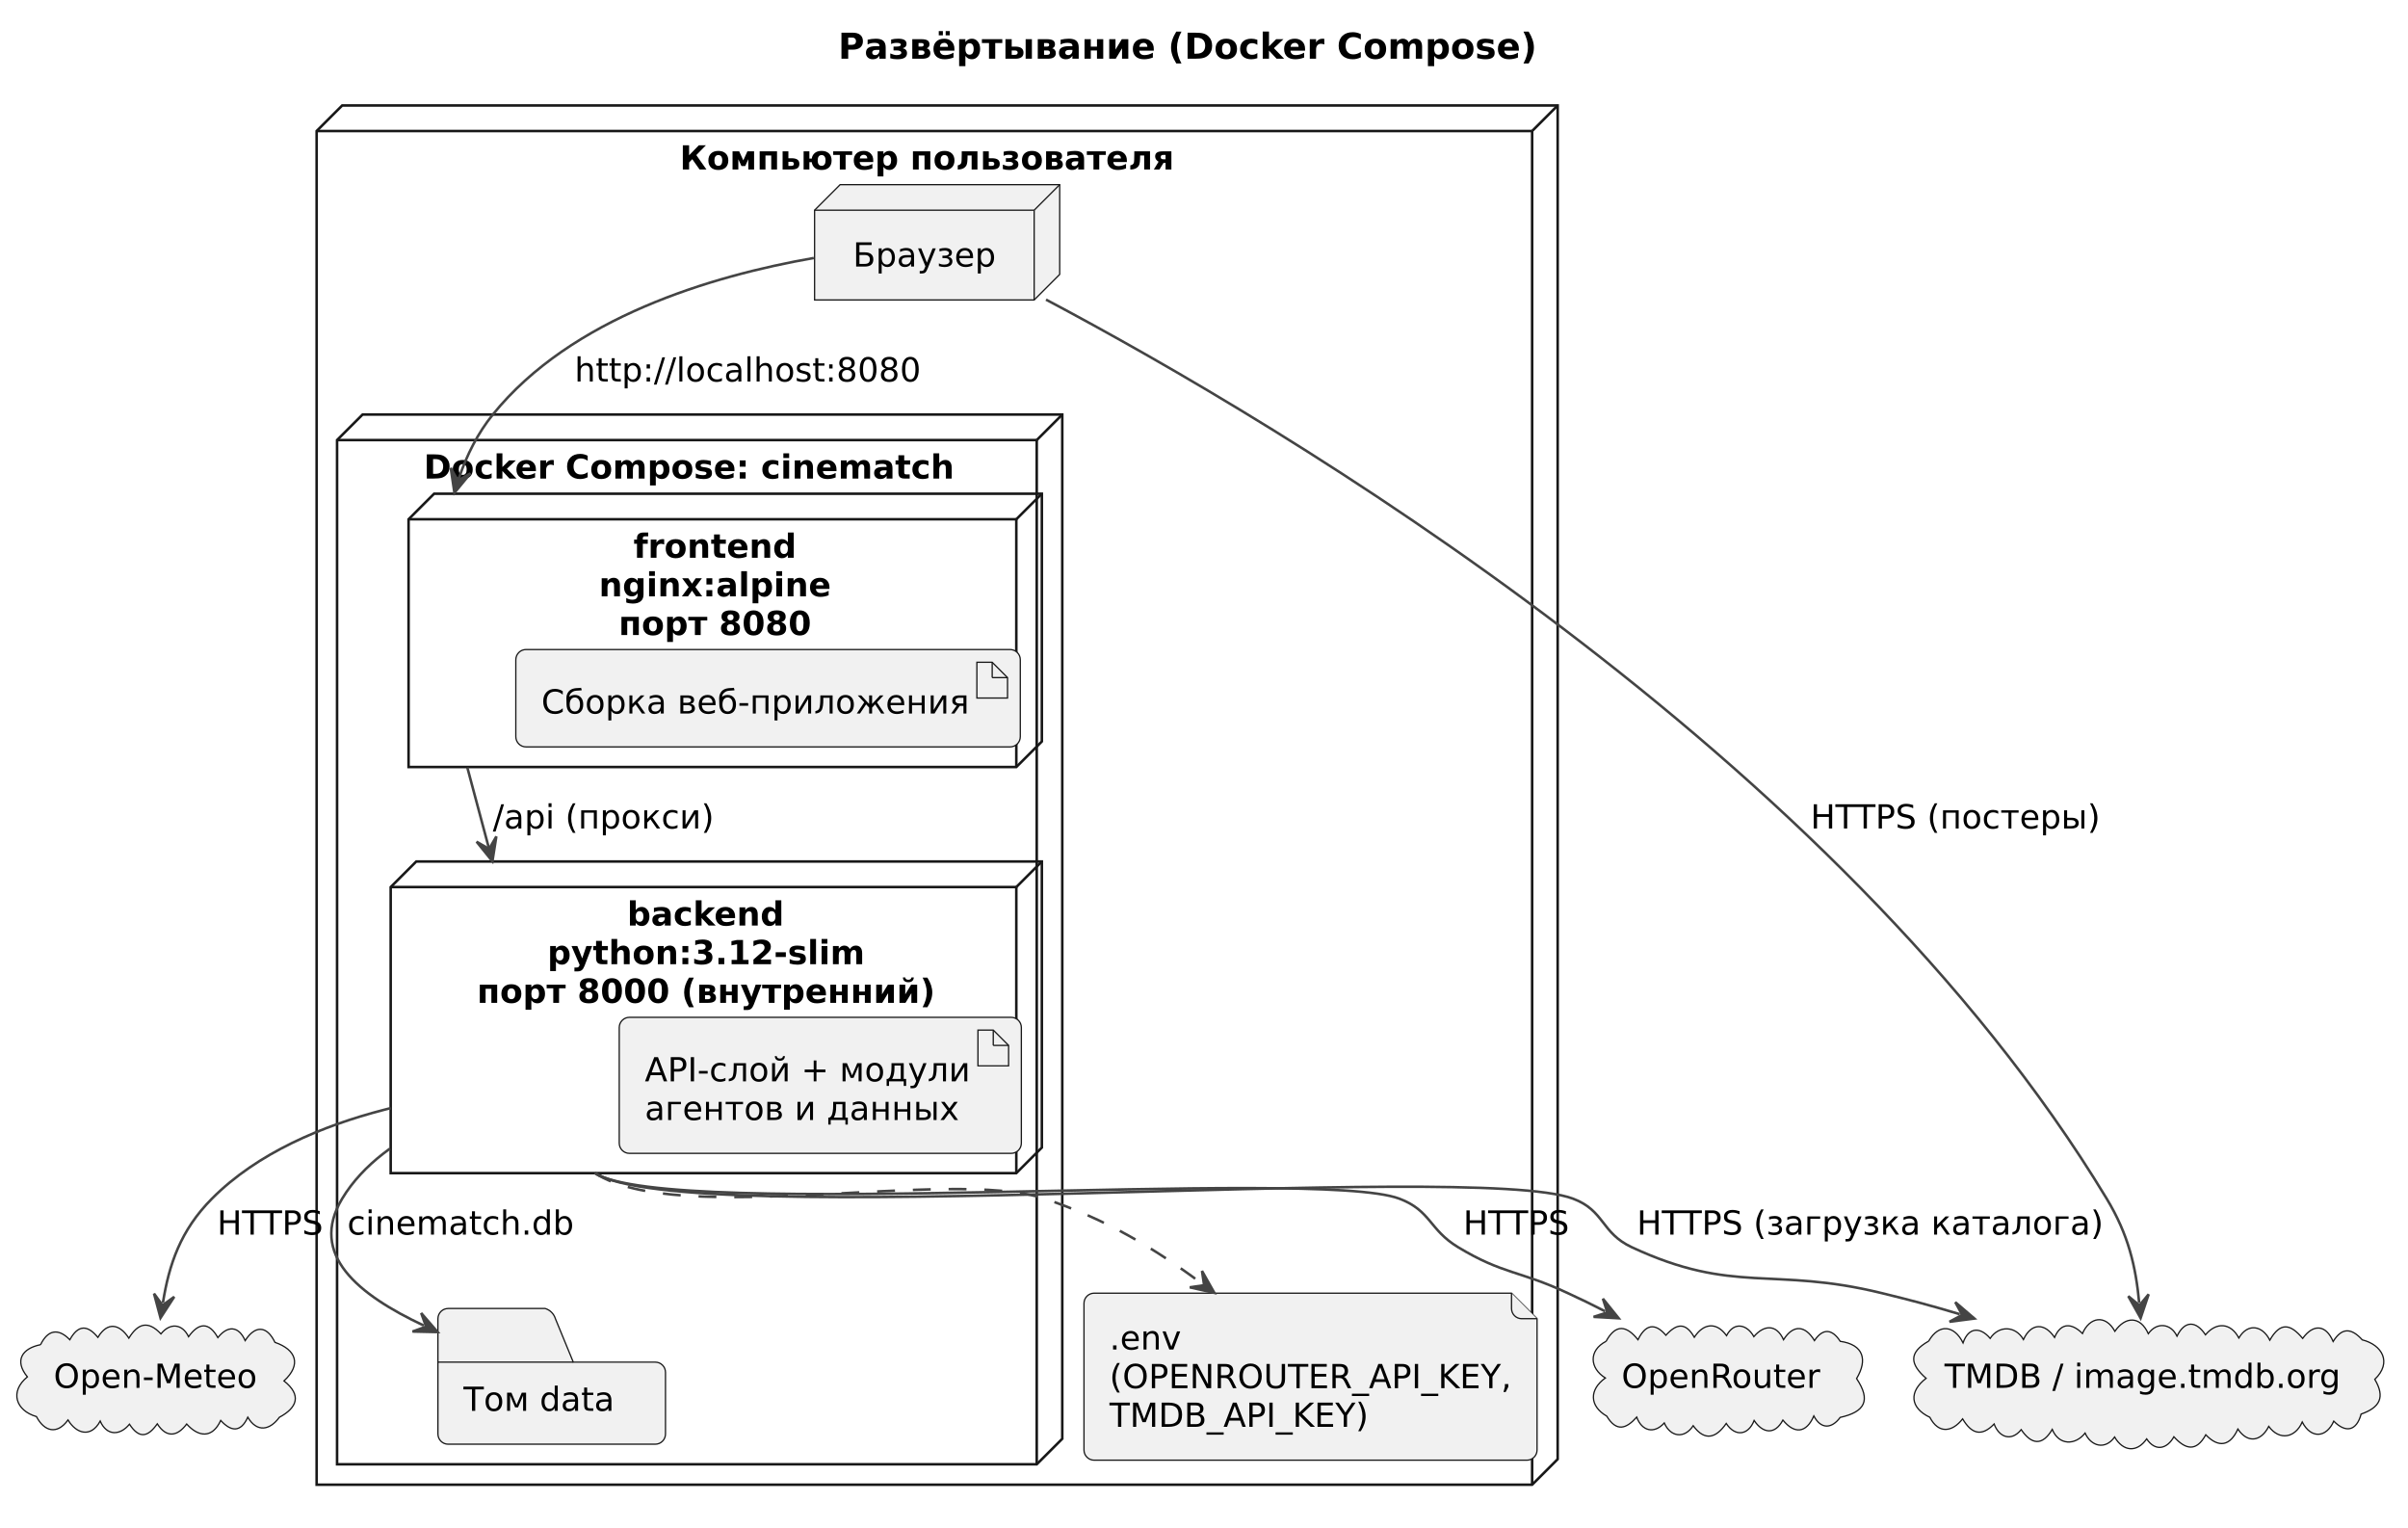
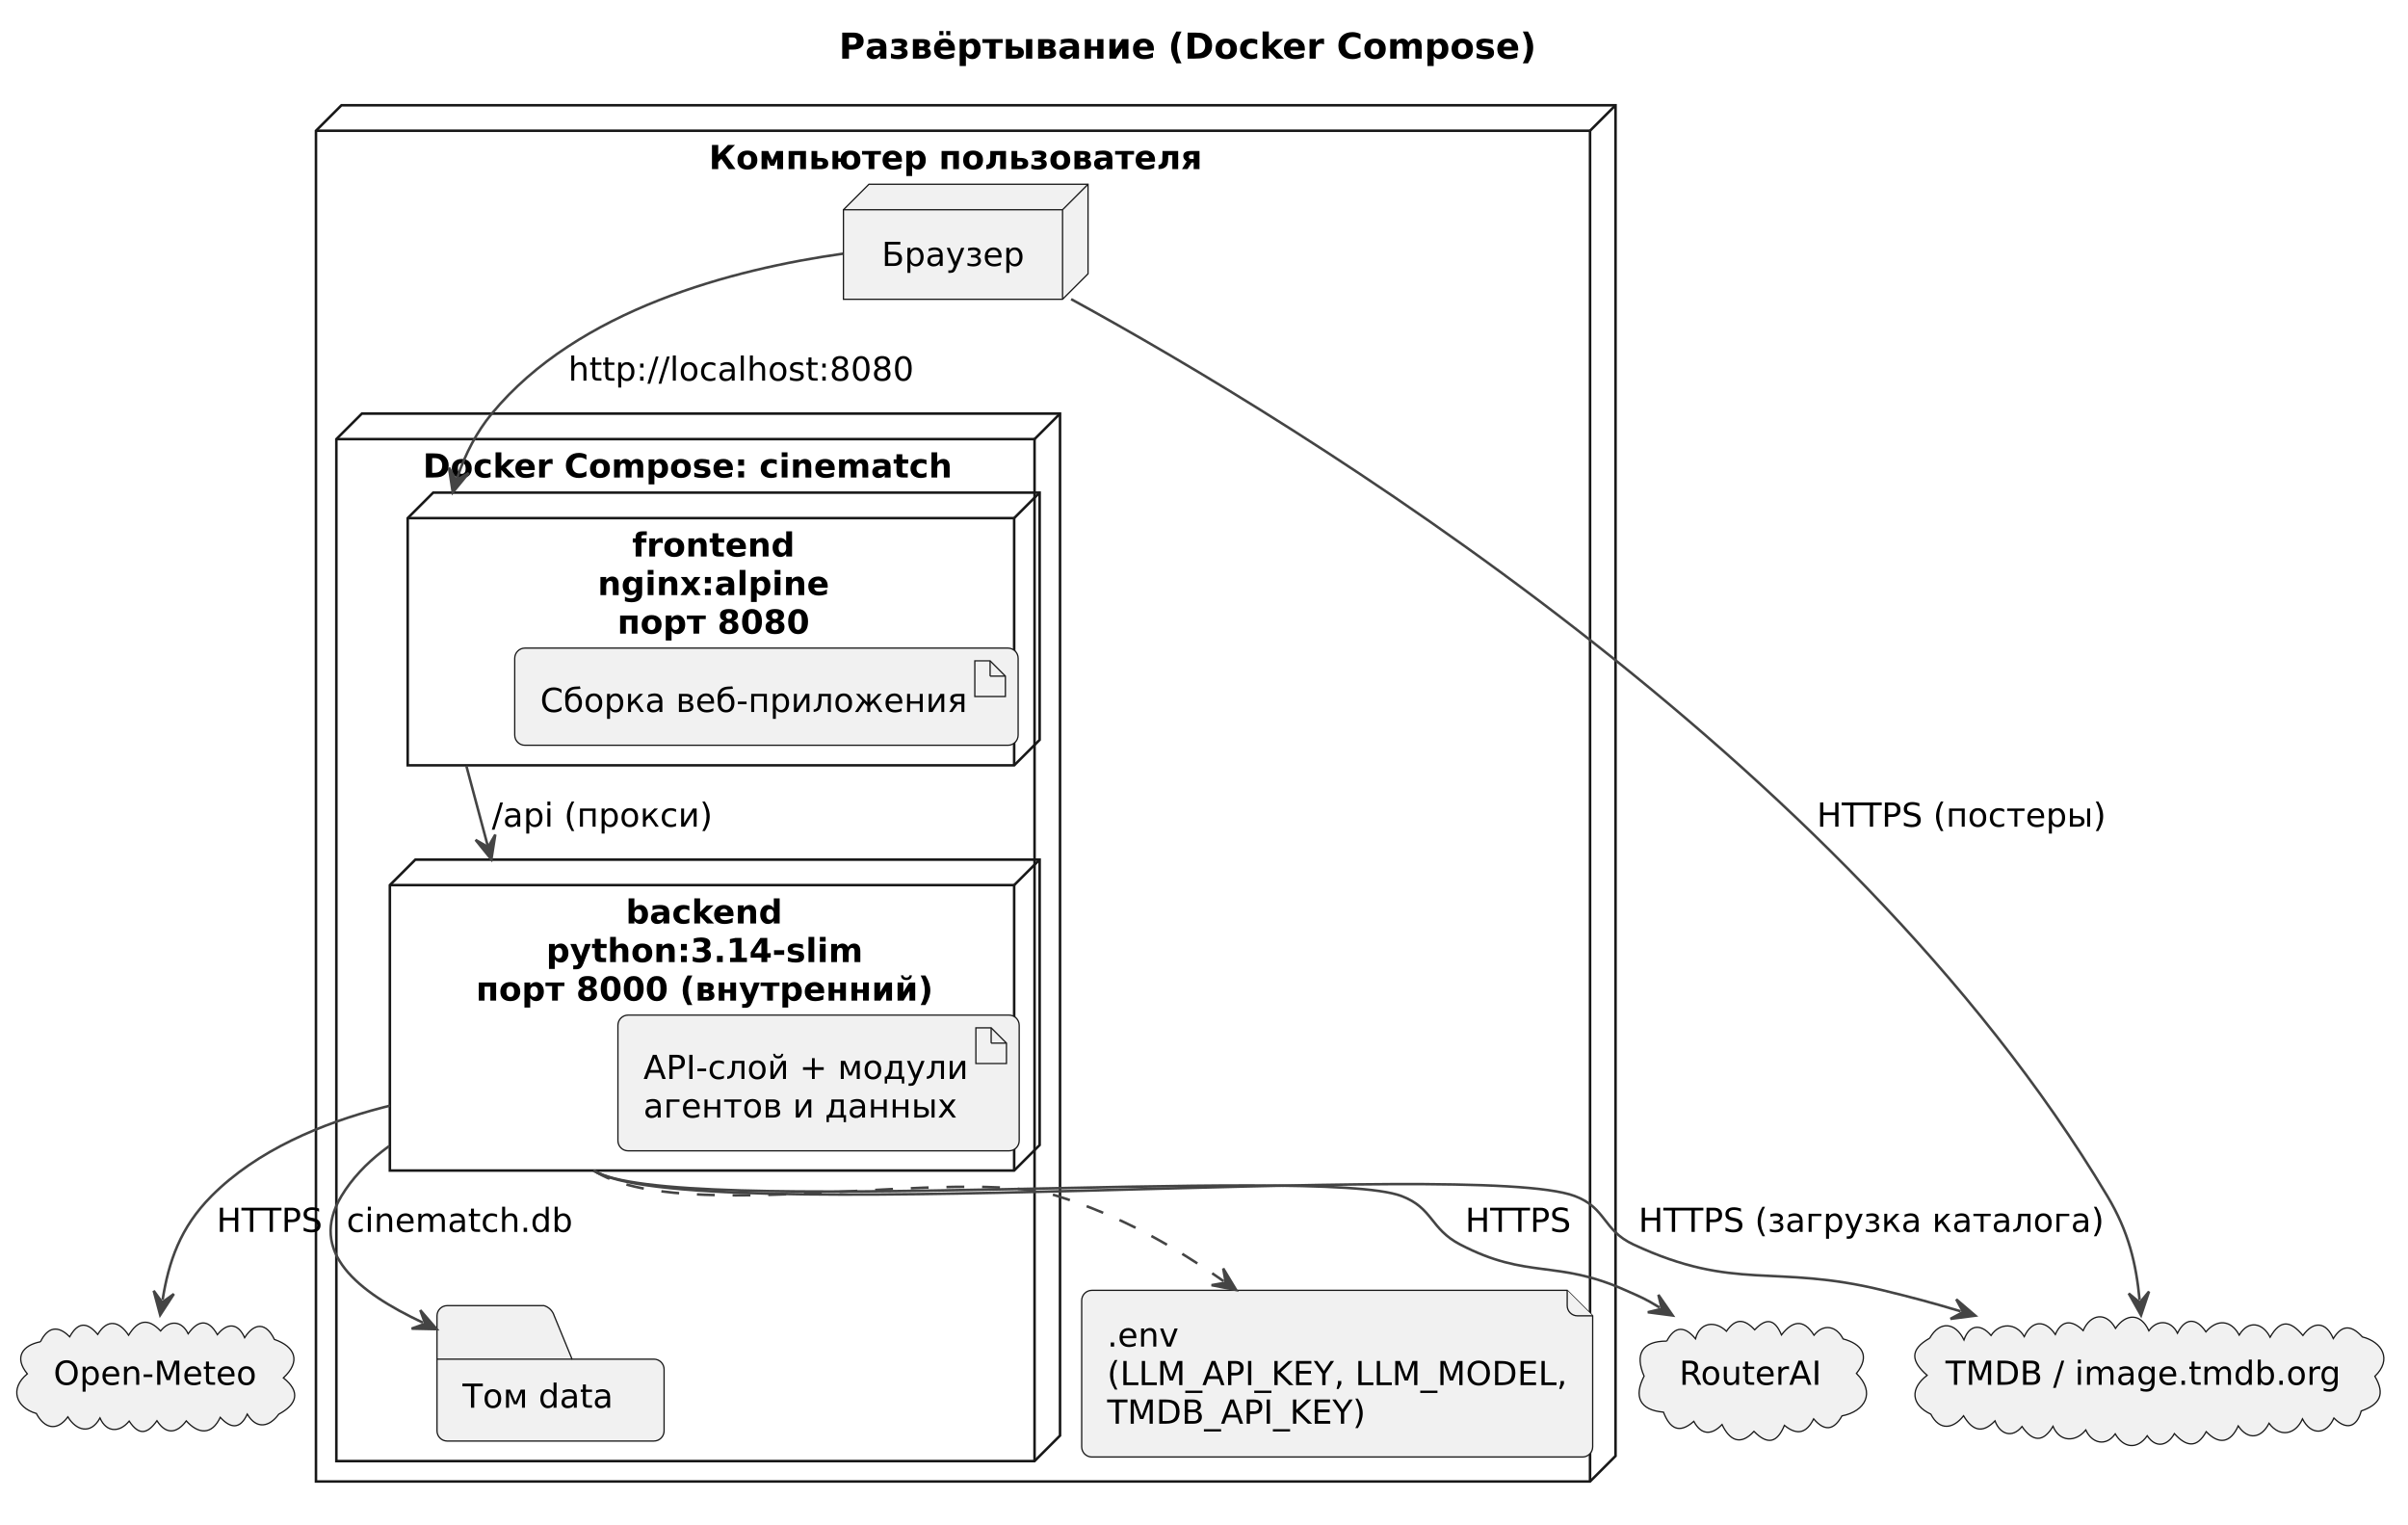
- <svg xmlns="http://www.w3.org/2000/svg" contentStyleType="text/css" data-diagram-type="DESCRIPTION" height="598px" preserveAspectRatio="none" style="width:943px;height:598px;background:#FFFFFF;" version="1.1" viewBox="0 0 943 598" width="943px" zoomAndPan="magnify">
+ <svg xmlns="http://www.w3.org/2000/svg" contentStyleType="text/css" data-diagram-type="DESCRIPTION" height="598px" preserveAspectRatio="none" style="width:945px;height:598px;background:#FFFFFF;" version="1.1" viewBox="0 0 945 598" width="945px" zoomAndPan="magnify">
  <defs />
  <g>
    <g class="title" data-source-line="2">
-       <text fill="#000000" font-family="DejaVu Sans" font-size="14" font-weight="bold" lengthAdjust="spacing" textLength="274.019" x="328.241" y="22.995">Развёртывание (Docker Compose)</text>
+       <text fill="#000000" font-family="DejaVu Sans" font-size="14" font-weight="bold" lengthAdjust="spacing" textLength="274.019" x="329.241" y="22.995">Развёртывание (Docker Compose)</text>
    </g>
    <g class="cluster" data-entity="......... ............" data-source-line="3" data-uid="ent0002" id="cluster_......... ............">
-       <polygon fill="none" points="124,51.297,134,41.297,610,41.297,610,571.297,600,581.297,124,581.297,124,51.297" style="stroke:#181818;stroke-width:1;" />
-       <line style="stroke:#181818;stroke-width:1;" x1="600" x2="610" y1="51.297" y2="41.297" />
-       <line style="stroke:#181818;stroke-width:1;" x1="124" x2="600" y1="51.297" y2="51.297" />
-       <line style="stroke:#181818;stroke-width:1;" x1="600" x2="600" y1="51.297" y2="581.297" />
-       <text fill="#000000" font-family="DejaVu Sans" font-size="13" font-weight="bold" lengthAdjust="spacing" textLength="193.565" x="266.217" y="66.364">Компьютер пользователя</text>
+       <polygon fill="none" points="124,51.297,134,41.297,634,41.297,634,571.297,624,581.297,124,581.297,124,51.297" style="stroke:#181818;stroke-width:1;" />
+       <line style="stroke:#181818;stroke-width:1;" x1="624" x2="634" y1="51.297" y2="41.297" />
+       <line style="stroke:#181818;stroke-width:1;" x1="124" x2="624" y1="51.297" y2="51.297" />
+       <line style="stroke:#181818;stroke-width:1;" x1="624" x2="624" y1="51.297" y2="581.297" />
+       <text fill="#000000" font-family="DejaVu Sans" font-size="13" font-weight="bold" lengthAdjust="spacing" textLength="193.565" x="278.217" y="66.364">Компьютер пользователя</text>
    </g>
    <g class="cluster" data-entity="Docker Compose. cinematch" data-source-line="4" data-uid="ent0003" id="cluster_Docker Compose. cinematch">
      <polygon fill="none" points="132,172.297,142,162.297,416,162.297,416,563.297,406,573.297,132,573.297,132,172.297" style="stroke:#181818;stroke-width:1;" />
      <line style="stroke:#181818;stroke-width:1;" x1="406" x2="416" y1="172.297" y2="162.297" />
      <line style="stroke:#181818;stroke-width:1;" x1="132" x2="406" y1="172.297" y2="172.297" />
      <line style="stroke:#181818;stroke-width:1;" x1="406" x2="406" y1="172.297" y2="573.297" />
      <text fill="#000000" font-family="DejaVu Sans" font-size="13" font-weight="bold" lengthAdjust="spacing" textLength="208.089" x="165.956" y="187.364">Docker Compose: cinematch</text>
    </g>
    <g class="cluster" data-entity="fe" data-source-line="5" data-uid="ent0004" id="cluster_fe">
      <polygon fill="none" points="160,203.297,170,193.297,408,193.297,408,290.297,398,300.297,160,300.297,160,203.297" style="stroke:#181818;stroke-width:1;" />
      <line style="stroke:#181818;stroke-width:1;" x1="398" x2="408" y1="203.297" y2="193.297" />
      <line style="stroke:#181818;stroke-width:1;" x1="160" x2="398" y1="203.297" y2="203.297" />
      <line style="stroke:#181818;stroke-width:1;" x1="398" x2="398" y1="203.297" y2="300.297" />
      <text fill="#000000" font-family="DejaVu Sans" font-size="13" font-weight="bold" lengthAdjust="spacing" textLength="63.845" x="248.078" y="218.364">frontend</text>
      <text fill="#000000" font-family="DejaVu Sans" font-size="13" font-weight="bold" lengthAdjust="spacing" textLength="90.918" x="234.541" y="233.497">nginx:alpine</text>
      <text fill="#000000" font-family="DejaVu Sans" font-size="13" font-weight="bold" lengthAdjust="spacing" textLength="75.461" x="242.269" y="248.629">порт 8080</text>
    </g>
    <g class="cluster" data-entity="be" data-source-line="8" data-uid="ent0006" id="cluster_be">
      <polygon fill="none" points="153,347.297,163,337.297,408,337.297,408,449.297,398,459.297,153,459.297,153,347.297" style="stroke:#181818;stroke-width:1;" />
      <line style="stroke:#181818;stroke-width:1;" x1="398" x2="408" y1="347.297" y2="337.297" />
      <line style="stroke:#181818;stroke-width:1;" x1="153" x2="398" y1="347.297" y2="347.297" />
      <line style="stroke:#181818;stroke-width:1;" x1="398" x2="398" y1="347.297" y2="459.297" />
      <text fill="#000000" font-family="DejaVu Sans" font-size="13" font-weight="bold" lengthAdjust="spacing" textLength="61.807" x="245.596" y="362.364">backend</text>
-       <text fill="#000000" font-family="DejaVu Sans" font-size="13" font-weight="bold" lengthAdjust="spacing" textLength="124.3" x="214.35" y="377.497">python:3.12-slim</text>
+       <text fill="#000000" font-family="DejaVu Sans" font-size="13" font-weight="bold" lengthAdjust="spacing" textLength="124.3" x="214.35" y="377.497">python:3.14-slim</text>
      <text fill="#000000" font-family="DejaVu Sans" font-size="13" font-weight="bold" lengthAdjust="spacing" textLength="179.391" x="186.804" y="392.629">порт 8000 (внутренний)</text>
    </g>
-     <g class="entity" data-entity="or" data-source-line="16" data-uid="ent0011" id="entity_or">
-       <path d="M628.958,525.146 C632.776,518.172 637.012,518.961 641.448,524.53 C644.229,518.853 647.844,517.47 652.384,522.779 C656.556,518.156 660.085,517.57 663.506,523.566 C667.004,518.173 672.074,517.297 676.133,522.922 C679.11,517.212 684.235,518.59 686.827,523.317 C690.767,518.703 695.635,518.285 698.452,524.521 C702.359,518.36 707,518.958 710.562,524.867 C713.953,519.812 717.534,520.354 720.654,525.145 C729.902,526.47 731.401,532.446 727.058,539.737 C732.821,548.366 730.232,552.8 720.636,554.941 C717.308,559.457 713.1,559.647 710.316,554.369 C707.388,561.125 702.785,561.585 698.202,555.993 C695.002,561.982 690.292,561.154 686.94,556.148 C684.632,562.021 679.51,562.626 676.013,557.309 C672.159,562.87 667.746,564.57 663.074,558.196 C659.609,563.454 654.192,562.643 651.749,557.121 C647.694,561.596 642.91,560.22 640.957,554.823 C636.807,559.479 633.02,560.71 629.223,554.444 C622.306,550.447 622.369,543.985 628.676,539.505 C622.486,535.681 622.052,528.712 628.958,525.146" fill="#F1F1F1" style="stroke:#181818;stroke-width:0.5;" />
-       <text fill="#000000" font-family="DejaVu Sans" font-size="13" lengthAdjust="spacing" textLength="78.387" x="635" y="543.364">OpenRouter</text>
+     <g class="entity" data-entity="ra" data-source-line="16" data-uid="ent0011" id="entity_ra">
+       <path d="M654.109,526.213 C657.311,520.074 661.288,520.345 665.381,525.309 C667.113,518.709 673.154,518.09 677.532,522.347 C681.074,517.189 684.584,517.414 688.605,521.791 C693.266,516.833 696.569,517.667 699.126,523.789 C703.381,518.301 707.752,517.286 711.897,523.906 C715.695,519.139 720.752,520.337 723.309,525.354 C730.636,527.324 734.106,531.956 728.541,538.904 C736.172,546.436 732.004,553.754 722.861,555.568 C719.701,561.26 716.039,561.752 711.755,556.734 C708.938,562.399 705.251,563.338 700.279,559.277 C697.398,566.224 693.65,567.045 688.328,561.639 C682.923,567.542 678.644,564.975 675.802,558.948 C671.77,563.195 667.663,563.201 664.726,557.703 C658.861,562.897 655.22,560.347 652.819,554.098 C643.487,553.31 641.06,548.012 645.208,539.965 C641.47,531.29 644.425,526.202 654.109,526.213" fill="#F1F1F1" style="stroke:#181818;stroke-width:0.5;" />
+       <text fill="#000000" font-family="DejaVu Sans" font-size="13" lengthAdjust="spacing" textLength="56.393" x="659" y="543.364">RouterAI</text>
    </g>
    <g class="entity" data-entity="tmdb" data-source-line="17" data-uid="ent0012" id="entity_tmdb">
-       <path d="M755.288,525.071 C759.359,517.998 765.389,518.93 768.75,525.759 C770.876,519.584 775.461,519.367 779.369,524.008 C782.824,518.805 789.307,519.064 792.404,524.449 C795.453,517.874 800.713,517.85 804.596,523.628 C807.184,517.491 811.51,518.114 815.518,522.096 C818.293,515.623 824.525,514.499 828.207,521.224 C832.325,515.302 838.111,515.125 841.307,522.155 C844.591,517.536 850.089,518.046 852.535,523.125 C855.603,516.851 860.055,517.092 863.687,522.591 C867.952,517.52 873.555,517.805 876.755,523.843 C880.37,517.752 886.098,519.069 888.881,524.703 C892.995,517.501 896.939,518.246 901.753,524.009 C905.9,518.283 910.801,518.499 913.687,525.218 C917.236,519.483 920.968,520.04 925.094,524.576 C932.867,526.51 936.877,533.458 929.989,540.035 C934.176,547.094 931.929,551.089 924.642,553.639 C922.859,560.226 918.655,561.184 913.932,556.41 C910.93,563.12 904.95,563.288 901.585,556.748 C898.879,562.916 892.727,564.214 888.466,558.459 C885.539,564.267 880.308,565.338 876.376,559.503 C873.406,566.083 868.908,567.082 863.81,561.747 C860.04,568.601 855.821,567.471 851.318,562.523 C848.675,567.294 844.076,568.463 840.662,563.354 C836.764,568.95 831.351,568.223 828.108,562.619 C824.408,567.82 818.865,566.248 816.545,561.081 C812.675,565.958 806.304,565.962 803.683,559.646 C799.765,566.257 795.53,565.598 791.523,559.733 C787.57,564.619 782.787,562.632 780.925,557.516 C775.81,562.835 771.926,561.129 768.583,555.516 C764.571,560.679 759.189,561.559 755.746,554.898 C747.897,551.172 747.528,544.766 754.287,539.643 C748.011,534.135 747.298,529.6 755.288,525.071" fill="#F1F1F1" style="stroke:#181818;stroke-width:0.5;" />
-       <text fill="#000000" font-family="DejaVu Sans" font-size="13" lengthAdjust="spacing" textLength="155.302" x="761.5" y="543.364">TMDB / image.tmdb.org</text>
+       <path d="M757.288,525.071 C761.359,517.998 767.389,518.93 770.75,525.759 C772.876,519.584 777.461,519.367 781.369,524.008 C784.824,518.805 791.307,519.064 794.404,524.449 C797.453,517.874 802.713,517.85 806.596,523.628 C809.184,517.491 813.51,518.114 817.518,522.096 C820.293,515.623 826.525,514.499 830.207,521.224 C834.325,515.302 840.111,515.125 843.307,522.155 C846.591,517.536 852.089,518.046 854.535,523.125 C857.603,516.851 862.055,517.092 865.687,522.591 C869.952,517.52 875.555,517.805 878.755,523.843 C882.37,517.752 888.098,519.069 890.881,524.703 C894.995,517.501 898.939,518.246 903.753,524.009 C907.9,518.283 912.801,518.499 915.687,525.218 C919.236,519.483 922.968,520.04 927.094,524.576 C934.867,526.51 938.877,533.458 931.989,540.035 C936.176,547.094 933.929,551.089 926.642,553.639 C924.859,560.226 920.655,561.184 915.932,556.41 C912.93,563.12 906.95,563.288 903.585,556.748 C900.879,562.916 894.727,564.214 890.466,558.459 C887.539,564.267 882.308,565.338 878.376,559.503 C875.406,566.083 870.908,567.082 865.81,561.747 C862.04,568.601 857.821,567.471 853.318,562.523 C850.675,567.294 846.076,568.463 842.662,563.354 C838.764,568.95 833.351,568.223 830.108,562.619 C826.408,567.82 820.865,566.248 818.545,561.081 C814.675,565.958 808.304,565.962 805.683,559.646 C801.765,566.257 797.53,565.598 793.523,559.733 C789.57,564.619 784.787,562.632 782.925,557.516 C777.81,562.835 773.926,561.129 770.583,555.516 C766.571,560.679 761.189,561.559 757.746,554.898 C749.897,551.172 749.528,544.766 756.287,539.643 C750.011,534.135 749.298,529.6 757.288,525.071" fill="#F1F1F1" style="stroke:#181818;stroke-width:0.5;" />
+       <text fill="#000000" font-family="DejaVu Sans" font-size="13" lengthAdjust="spacing" textLength="155.302" x="763.5" y="543.364">TMDB / image.tmdb.org</text>
    </g>
    <g class="entity" data-entity="om" data-source-line="18" data-uid="ent0013" id="entity_om">
      <path d="M15.888,526.47 C18.688,520.705 22.769,519.816 27.341,524.534 C30.573,518.683 34.184,518.561 38.336,523.605 C42.17,517.211 46.925,518.456 50.461,523.91 C54.034,518.107 57.967,516.869 63.025,522.241 C66.516,517.86 71.331,518.133 73.846,523.342 C77.776,517.871 81.751,517.372 85.314,523.698 C89.082,518.942 93.41,518.973 96.01,524.87 C99.922,518.772 104.513,518.946 107.678,525.556 C115.943,528.407 118.183,534.233 111.208,540.648 C118.218,546.183 116.426,551.142 109.399,554.896 C105.734,559.942 100.678,561.011 97.037,554.868 C94.269,560.957 90.459,560.551 86.443,556.126 C83.121,563.312 77.729,562.669 73.107,557.533 C69.44,562.448 65.195,563.083 61.594,557.46 C57.892,562.68 54.546,563.451 50.699,557.604 C47.013,562.113 41.812,562.273 39.238,556.379 C35.601,563.086 29.852,561.32 26.636,555.94 C22.319,561.896 17.33,560.446 14.271,554.62 C6.185,552.29 3.651,544.847 10.722,539.06 C5.415,532.597 8.817,527.855 15.888,526.47" fill="#F1F1F1" style="stroke:#181818;stroke-width:0.5;" />
      <text fill="#000000" font-family="DejaVu Sans" font-size="13" lengthAdjust="spacing" textLength="79.676" x="21" y="543.364">Open-Meteo</text>
    </g>
    <g class="entity" data-entity="env" data-source-line="13" data-uid="ent0009" id="entity_env">
-       <path d="M424.5,510.297 L424.5,567.695 A4,4 0 0 0 428.5,571.695 L597.928,571.695 A4,4 0 0 0 601.928,567.695 L601.928,516.297 L591.928,506.297 L428.5,506.297 A4,4 0 0 0 424.5,510.297" fill="#F1F1F1" style="stroke:#181818;stroke-width:0.5;" />
-       <path d="M591.928,506.297 L591.928,512.297 A4,4 0 0 0 595.928,516.297 L601.928,516.297" fill="#F1F1F1" style="stroke:#181818;stroke-width:0.5;" />
+       <path d="M424.5,510.297 L424.5,567.695 A4,4 0 0 0 428.5,571.695 L621.034,571.695 A4,4 0 0 0 625.034,567.695 L625.034,516.297 L615.034,506.297 L428.5,506.297 A4,4 0 0 0 424.5,510.297" fill="#F1F1F1" style="stroke:#181818;stroke-width:0.5;" />
+       <path d="M615.034,506.297 L615.034,512.297 A4,4 0 0 0 619.034,516.297 L625.034,516.297" fill="#F1F1F1" style="stroke:#181818;stroke-width:0.5;" />
      <text fill="#000000" font-family="DejaVu Sans" font-size="13" lengthAdjust="spacing" textLength="28.063" x="434.5" y="528.364">.env</text>
-       <text fill="#000000" font-family="DejaVu Sans" font-size="13" lengthAdjust="spacing" textLength="157.428" x="434.5" y="543.497">(OPENROUTER_API_KEY,</text>
+       <text fill="#000000" font-family="DejaVu Sans" font-size="13" lengthAdjust="spacing" textLength="180.534" x="434.5" y="543.497">(LLM_API_KEY, LLM_MODEL,</text>
      <text fill="#000000" font-family="DejaVu Sans" font-size="13" lengthAdjust="spacing" textLength="101.404" x="434.5" y="558.629">TMDB_API_KEY)</text>
    </g>
    <g class="entity" data-entity="br" data-source-line="14" data-uid="ent0010" id="entity_br">
-       <polygon fill="#F1F1F1" points="319,82.297,329,72.297,414.993,72.297,414.993,107.43,404.993,117.43,319,117.43,319,82.297" style="stroke:#181818;stroke-width:0.5;" />
-       <line style="stroke:#181818;stroke-width:0.5;" x1="404.993" x2="414.993" y1="82.297" y2="72.297" />
-       <line style="stroke:#181818;stroke-width:0.5;" x1="319" x2="404.993" y1="82.297" y2="82.297" />
-       <line style="stroke:#181818;stroke-width:0.5;" x1="404.993" x2="404.993" y1="82.297" y2="117.43" />
-       <text fill="#000000" font-family="DejaVu Sans" font-size="13" lengthAdjust="spacing" textLength="55.993" x="334" y="104.364">Браузер</text>
+       <polygon fill="#F1F1F1" points="331,82.297,341,72.297,426.993,72.297,426.993,107.43,416.993,117.43,331,117.43,331,82.297" style="stroke:#181818;stroke-width:0.5;" />
+       <line style="stroke:#181818;stroke-width:0.5;" x1="416.993" x2="426.993" y1="82.297" y2="72.297" />
+       <line style="stroke:#181818;stroke-width:0.5;" x1="331" x2="416.993" y1="82.297" y2="82.297" />
+       <line style="stroke:#181818;stroke-width:0.5;" x1="416.993" x2="416.993" y1="82.297" y2="117.43" />
+       <text fill="#000000" font-family="DejaVu Sans" font-size="13" lengthAdjust="spacing" textLength="55.993" x="346" y="104.364">Браузер</text>
    </g>
    <g class="entity" data-entity="vol" data-source-line="11" data-uid="ent0008" id="entity_vol">
      <path d="M175.5,512.297 L213.5,512.297 A6,6 0 0 1 217.5,516.297 L224.5,533.297 L256.616,533.297 A4,4 0 0 1 260.616,537.297 L260.616,561.43 A4,4 0 0 1 256.616,565.43 L175.5,565.43 A4,4 0 0 1 171.5,561.43 L171.5,516.297 A4,4 0 0 1 175.5,512.297" fill="#F1F1F1" style="stroke:#181818;stroke-width:0.5;" />
      <line style="stroke:#181818;stroke-width:0.5;" x1="171.5" x2="224.5" y1="533.297" y2="533.297" />
      <text fill="#000000" font-family="DejaVu Sans" font-size="13" lengthAdjust="spacing" textLength="59.116" x="181.5" y="552.364">Том data</text>
    </g>
    <g class="entity" data-entity="app" data-source-line="6" data-uid="ent0005" id="entity_app">
      <rect fill="#F1F1F1" height="38.133" rx="4" ry="4" style="stroke:#181818;stroke-width:0.5;" width="197.559" x="202" y="254.297" />
      <polygon fill="#F1F1F1" points="382.559,259.297,382.559,273.297,394.559,273.297,394.559,265.297,388.559,259.297,382.559,259.297" style="stroke:#181818;stroke-width:0.5;" />
      <line style="stroke:#181818;stroke-width:0.5;" x1="388.559" x2="388.559" y1="259.297" y2="265.297" />
      <line style="stroke:#181818;stroke-width:0.5;" x1="394.559" x2="388.559" y1="265.297" y2="265.297" />
      <text fill="#000000" font-family="DejaVu Sans" font-size="13" lengthAdjust="spacing" textLength="167.559" x="212" y="279.364">Сборка веб-приложения</text>
    </g>
    <g class="entity" data-entity="api" data-source-line="9" data-uid="ent0007" id="entity_api">
      <rect fill="#F1F1F1" height="53.266" rx="4" ry="4" style="stroke:#181818;stroke-width:0.5;" width="157.474" x="242.5" y="398.297" />
      <polygon fill="#F1F1F1" points="382.974,403.297,382.974,417.297,394.974,417.297,394.974,409.297,388.974,403.297,382.974,403.297" style="stroke:#181818;stroke-width:0.5;" />
      <line style="stroke:#181818;stroke-width:0.5;" x1="388.974" x2="388.974" y1="403.297" y2="409.297" />
      <line style="stroke:#181818;stroke-width:0.5;" x1="394.974" x2="388.974" y1="409.297" y2="409.297" />
      <text fill="#000000" font-family="DejaVu Sans" font-size="13" lengthAdjust="spacing" textLength="127.474" x="252.5" y="423.364">API-слой + модули</text>
      <text fill="#000000" font-family="DejaVu Sans" font-size="13" lengthAdjust="spacing" textLength="123.106" x="252.5" y="438.497">агентов и данных</text>
    </g>
    <g class="link" data-entity-1="br" data-entity-2="fe" data-uid="lnk14" id="link_br_fe">
-       <polygon fill="#444444" points="177.962,192.949,184.225,185.349,179.3,188.131,176.518,183.207,177.962,192.949" style="stroke:#444444;stroke-width:1;" />
-       <path d="M318.685,101.011 C278.711,108.001 223.688,124.312 193,162.297 C187.11,169.587 182.842,178.063 179.792,187.014 C179.411,188.133 179.049,189.259 178.705,190.392 C178.533,190.958 178.365,191.525 178.203,192.094 C178.121,192.379 179.647,186.883 179.568,187.168" fill="none" style="stroke:#444444;stroke-width:1;" />
-       <text fill="#000000" font-family="DejaVu Sans" font-size="13" lengthAdjust="spacing" textLength="135.643" x="225" y="149.364">http://localhost:8080</text>
+       <polygon fill="#444444" points="177.672,193.237,183.924,185.627,179.004,188.417,176.213,183.497,177.672,193.237" style="stroke:#444444;stroke-width:1;" />
+       <path d="M330.796,99.545 C287.897,105.581 226.851,121.314 193,162.297 C187.031,169.523 182.714,177.959 179.637,186.887 C179.252,188.004 178.887,189.127 178.54,190.257 C178.367,190.822 178.198,191.389 178.034,191.957 C177.952,192.241 177.871,192.525 177.791,192.81 C177.751,192.952 179.309,187.311 179.27,187.454" fill="none" style="stroke:#444444;stroke-width:1;" />
+       <text fill="#000000" font-family="DejaVu Sans" font-size="13" lengthAdjust="spacing" textLength="135.643" x="223" y="149.364">http://localhost:8080</text>
    </g>
    <g class="link" data-entity-1="fe" data-entity-2="be" data-uid="lnk15" id="link_fe_be">
      <polygon fill="#444444" points="192.834,337.214,194.372,327.486,191.542,332.384,186.644,329.554,192.834,337.214" style="stroke:#444444;stroke-width:1;" />
      <path d="M183.003,300.471 C183.084,300.774 183.166,301.078 183.248,301.385 C183.576,302.61 183.911,303.865 184.254,305.147 C184.94,307.71 185.654,310.379 186.391,313.134 C187.865,318.644 189.431,324.496 191.043,330.519 C191.445,332.024 191.851,333.541 192.259,335.065 C192.361,335.446 192.463,335.828 192.565,336.21 C192.617,336.401 192.668,336.592 192.719,336.783 C192.744,336.879 192.77,336.975 192.796,337.07 C192.808,337.118 191.27,331.37 191.283,331.418" fill="none" style="stroke:#444444;stroke-width:1;" />
      <text fill="#000000" font-family="DejaVu Sans" font-size="13" lengthAdjust="spacing" textLength="86.639" x="193" y="324.364">/api (прокси)</text>
    </g>
    <g class="link" data-entity-1="be" data-entity-2="vol" data-uid="lnk16" id="link_be_vol">
      <polygon fill="#444444" points="171.385,521.534,164.946,514.082,166.861,519.404,161.538,521.319,171.385,521.534" style="stroke:#444444;stroke-width:1;" />
      <path d="M152.755,449.671 C152.653,449.745 152.551,449.818 152.449,449.892 C151.634,450.482 150.83,451.086 150.038,451.703 C143.699,456.643 138.112,462.461 134,469.297 C120.805,491.233 140.236,506.869 165.956,518.978" fill="none" style="stroke:#444444;stroke-width:1;" />
      <text fill="#000000" font-family="DejaVu Sans" font-size="13" lengthAdjust="spacing" textLength="88.747" x="136" y="483.364">cinematch.db</text>
    </g>
    <g class="link" data-entity-1="be" data-entity-2="env" data-uid="lnk17" id="link_be_env">
-       <polygon fill="#444444" points="475.553,506.172,470.716,497.593,471.54,503.189,465.944,504.014,475.553,506.172" style="stroke:#444444;stroke-width:1;" />
-       <path d="M233,459.297 C265.79,480.732 371.81,456.989 409,469.297 C433.015,477.244 451.986,488.656 470.737,502.593" fill="none" style="stroke:#444444;stroke-width:1;stroke-dasharray:7,7;" />
+       <polygon fill="#444444" points="485.127,506.154,480.052,497.714,481.032,503.285,475.461,504.265,485.127,506.154" style="stroke:#444444;stroke-width:1;" />
+       <path d="M233,459.297 C266.925,481.428 376.375,457.098 415,469.297 C440.1,477.224 460.32,488.771 480.213,502.711" fill="none" style="stroke:#444444;stroke-width:1;stroke-dasharray:7,7;" />
    </g>
-     <g class="link" data-entity-1="be" data-entity-2="or" data-uid="lnk18" id="link_be_or">
-       <polygon fill="#444444" points="633.899,516.13,627.719,508.461,629.451,513.847,624.066,515.578,633.899,516.13" style="stroke:#444444;stroke-width:1;" />
-       <path d="M233,459.297 C262.548,478.089 515.241,456.925 548,469.297 C560.404,473.981 559.651,481.441 571,488.297 C588.733,499.01 595.255,497.473 614,506.297 C620.493,509.353 621.961,510.001 628.561,513.39" fill="none" style="stroke:#444444;stroke-width:1;" />
-       <text fill="#000000" font-family="DejaVu Sans" font-size="13" lengthAdjust="spacing" textLength="41.748" x="573" y="483.364">HTTPS</text>
+     <g class="link" data-entity-1="be" data-entity-2="ra" data-uid="lnk18" id="link_be_ra">
+       <polygon fill="#444444" points="656.426,516.166,650.829,508.062,652.158,513.56,646.66,514.89,656.426,516.166" style="stroke:#444444;stroke-width:1;" />
+       <path d="M233,459.297 C262.737,478.205 517.032,456.85 550,469.297 C562.404,473.98 561.241,482.171 573,488.297 C599.585,502.147 610.638,494.053 638,506.297 C644.185,509.064 645.368,509.414 651.305,513.039" fill="none" style="stroke:#444444;stroke-width:1;" />
+       <text fill="#000000" font-family="DejaVu Sans" font-size="13" lengthAdjust="spacing" textLength="41.748" x="575" y="483.364">HTTPS</text>
    </g>
    <g class="link" data-entity-1="be" data-entity-2="tmdb" data-uid="lnk19" id="link_be_tmdb">
-       <polygon fill="#444444" points="773.201,516.233,765.718,509.829,768.409,514.805,763.433,517.496,773.201,516.233" style="stroke:#444444;stroke-width:1;" />
-       <path d="M233,459.297 C268.985,482.041 576.133,454.369 616,469.297 C628.417,473.946 626.982,482.697 639,488.297 C679.14,507.001 693.991,495.745 737,506.297 C748.79,509.189 755.474,510.95 767.451,514.52" fill="none" style="stroke:#444444;stroke-width:1;" />
-       <text fill="#000000" font-family="DejaVu Sans" font-size="13" lengthAdjust="spacing" textLength="182.958" x="641" y="483.364">HTTPS (загрузка каталога)</text>
+       <polygon fill="#444444" points="775.201,516.233,767.718,509.829,770.409,514.805,765.433,517.496,775.201,516.233" style="stroke:#444444;stroke-width:1;" />
+       <path d="M233,459.297 C269.174,482.157 577.924,454.294 618,469.297 C630.418,473.945 628.982,482.697 641,488.297 C681.14,507.001 695.991,495.745 739,506.297 C750.79,509.189 757.474,510.95 769.451,514.52" fill="none" style="stroke:#444444;stroke-width:1;" />
+       <text fill="#000000" font-family="DejaVu Sans" font-size="13" lengthAdjust="spacing" textLength="182.958" x="643" y="483.364">HTTPS (загрузка каталога)</text>
    </g>
    <g class="link" data-entity-1="be" data-entity-2="om" data-uid="lnk20" id="link_be_om">
      <polygon fill="#444444" points="62.861,515.986,68.227,507.727,63.648,511.048,60.326,506.469,62.861,515.986" style="stroke:#444444;stroke-width:1;" />
      <path d="M152.99,433.853 C152.805,433.899 152.619,433.945 152.434,433.991 C151.692,434.176 150.948,434.365 150.203,434.558 C126.352,440.745 100.903,451.298 83,469.297 C70.668,481.695 66.188,495.094 63.805,510.061" fill="none" style="stroke:#444444;stroke-width:1;" />
      <text fill="#000000" font-family="DejaVu Sans" font-size="13" lengthAdjust="spacing" textLength="41.748" x="85" y="483.364">HTTPS</text>
    </g>
    <g class="link" data-entity-1="br" data-entity-2="tmdb" data-uid="lnk21" id="link_br_tmdb">
-       <polygon fill="#444444" points="838.289,516.064,841.434,506.731,837.824,511.085,833.469,507.475,838.289,516.064" style="stroke:#444444;stroke-width:1;" />
-       <path d="M409.633,117.304 C501.726,166.137 719.434,294.827 825,469.297 C833.546,483.421 836.405,495.896 837.731,510.09" fill="none" style="stroke:#444444;stroke-width:1;" />
-       <text fill="#000000" font-family="DejaVu Sans" font-size="13" lengthAdjust="spacing" textLength="113.712" x="709" y="324.364">HTTPS (постеры)</text>
+       <polygon fill="#444444" points="840.238,516.094,843.369,506.756,839.765,511.116,835.405,507.513,840.238,516.094" style="stroke:#444444;stroke-width:1;" />
+       <path d="M420.363,117.375 C510.252,166.578 723.616,296.326 827,469.297 C835.469,483.467 838.324,495.94 839.671,510.121" fill="none" style="stroke:#444444;stroke-width:1;" />
+       <text fill="#000000" font-family="DejaVu Sans" font-size="13" lengthAdjust="spacing" textLength="113.712" x="713" y="324.364">HTTPS (постеры)</text>
    </g>
  </g>
</svg>
